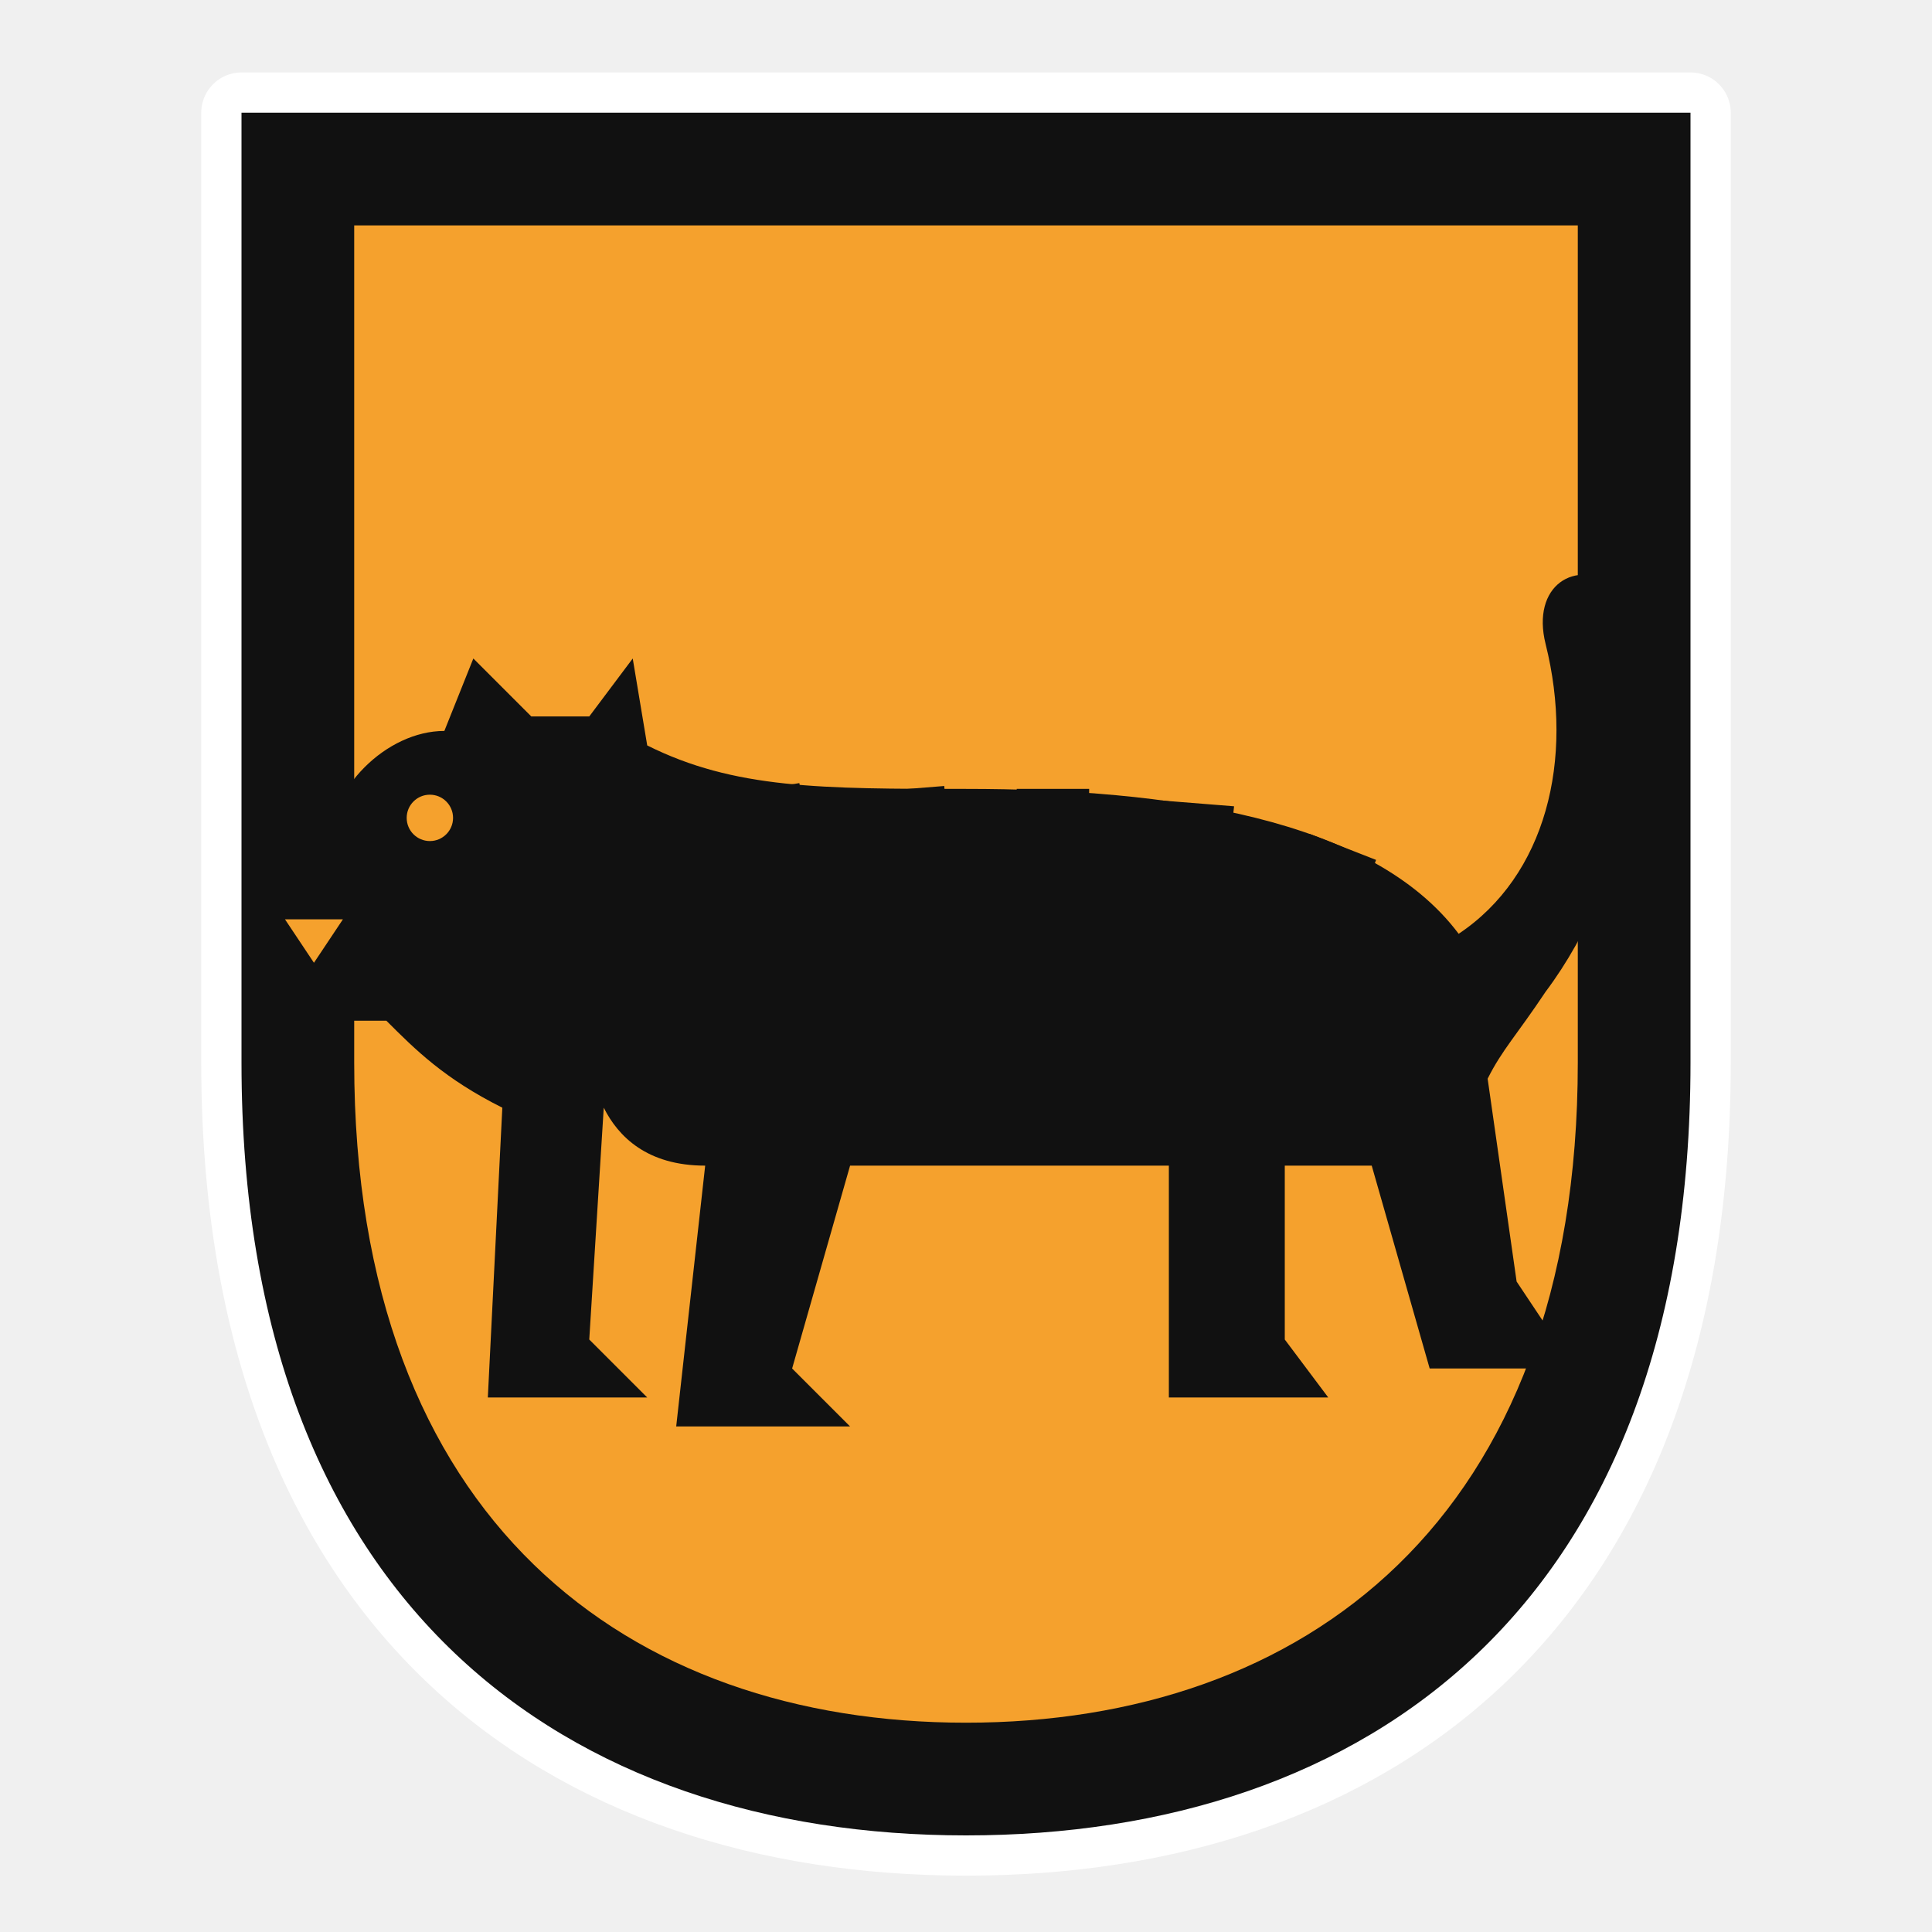
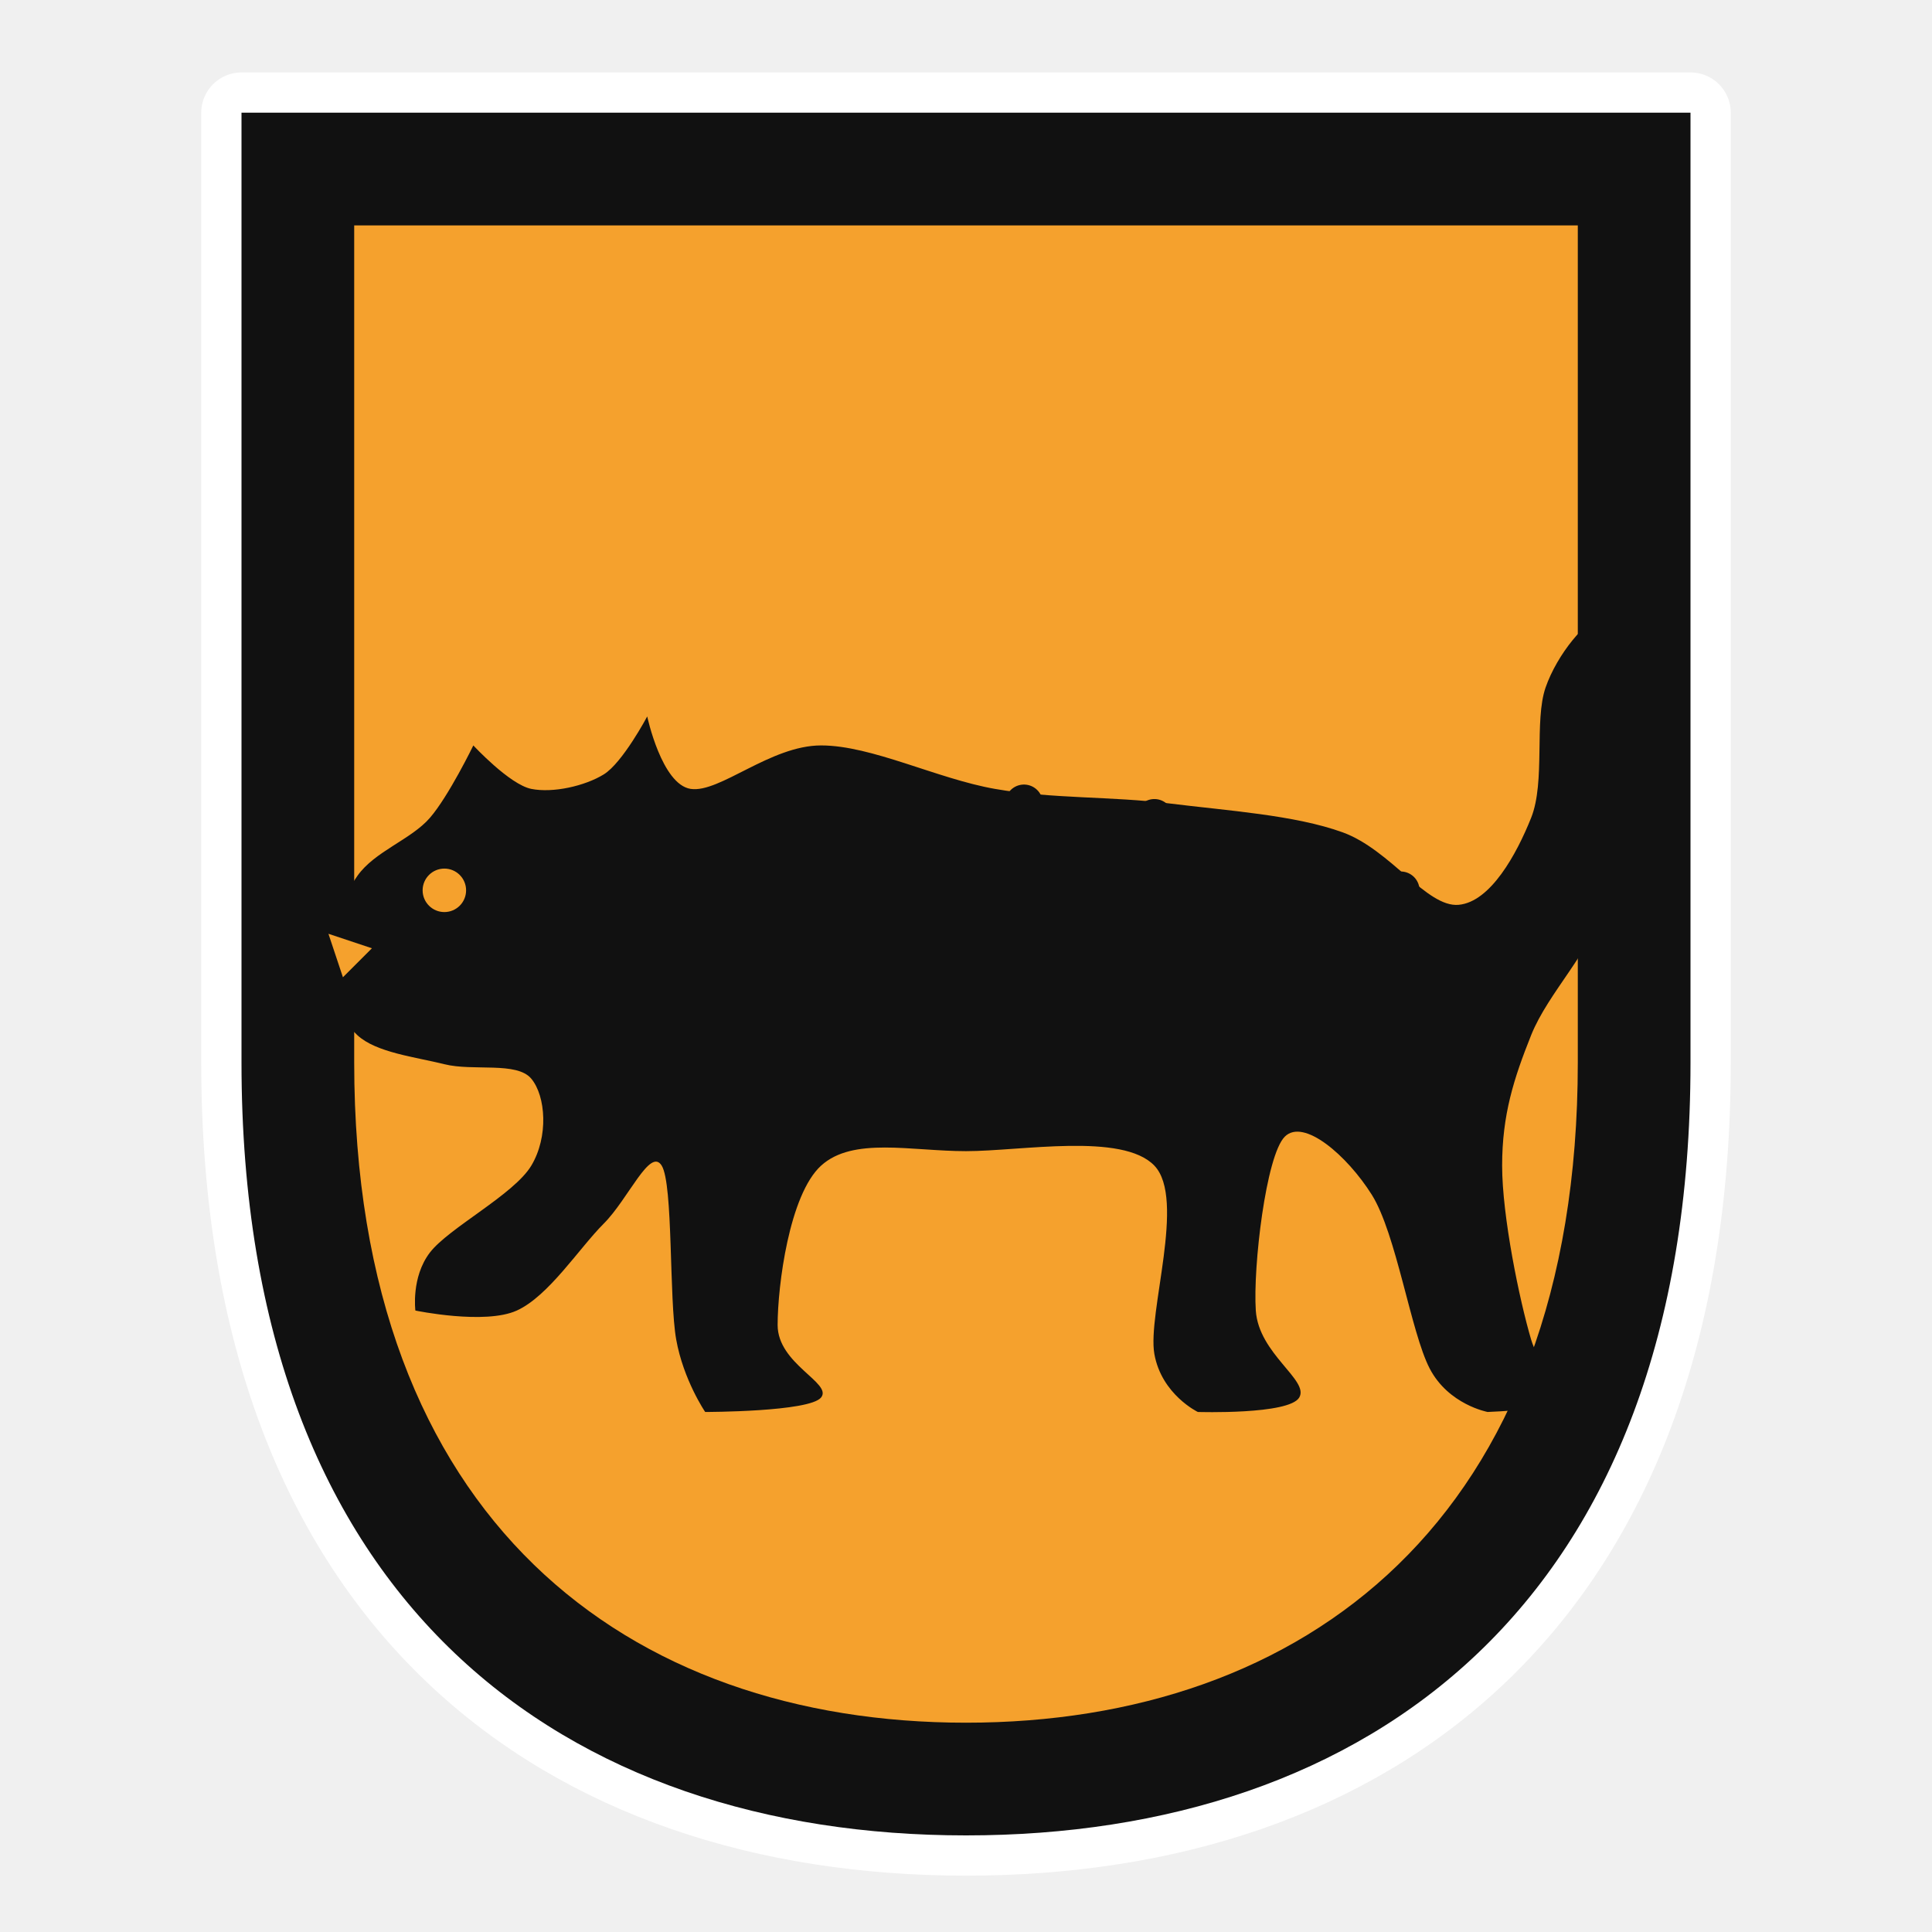
<svg xmlns="http://www.w3.org/2000/svg" viewBox="0 0 120 120" width="120" height="120">
  <defs>
    <clipPath id="c-hull-city-s">
      <path d="M22 14L98 14L98 66C98 94.5 80.9 107 60 107C39.1 107 22 94.5 22 66Z" />
    </clipPath>
  </defs>
  <path d="M15 7L105 7L105 66C105 99.8 84.8 114 60 114C35.3 114 15 99.8 15 66Z" fill="#fff" stroke="#fff" stroke-width="5" stroke-linejoin="round" />
  <path d="M15 7L105 7L105 66C105 99.8 84.8 114 60 114C35.3 114 15 99.8 15 66Z" fill="#111" />
  <path d="M22 14L98 14L98 66C98 94.5 80.9 107 60 107C39.1 107 22 94.5 22 66Z" fill="#f5a12d" />
  <g transform="translate(60 58) scale(0.9) translate(-50 -50)">
-     <path d="M84 50C90 46 92 38 90 30C89 26 92 24 95 26C98 34 96 46 90 54C88 57 87 58 86 60L88 74L92 80L82 80L78 66L72 66L72 78L75 82L64 82L64 66L42 66L38 80L42 84L30 84L32 66C28 66 26 64 25 62L24 78L28 82L17 82L18 62C14 60 12 58 10 56L4 56C2 54 2 50 4 48L6 44C6 40 10 36 14 36L16 31L20 35L24 35L27 31L28 37C34 40 40 40 50 40C64 40 78 42 84 50Z" fill="#111" />
-     <path d="M33.5 40.4Q34.8 47.5 36 53Q39.7 46.6 38.5 39.6ZM43.5 40.2Q44.2 48.4 44.7 54.9Q49.2 48 48.5 39.8ZM53.5 40Q53.5 48.3 53.9 54.9Q58.5 48.3 58.5 40ZM63.5 40.8Q62.8 48.5 63.3 54.7Q67.8 48.9 68.5 41.2ZM73.7 43.1Q71.2 49.9 71.6 56.2Q75.9 51.6 78.3 44.9ZM81.5 48.7Q77.9 52.9 76.6 57.7Q81 55.5 84.5 51.3ZM20.5 36.9Q20.1 41.3 21.3 45Q23.1 41.5 23.5 37.1ZM26.5 37.7Q25.7 42.6 26.4 46.9Q28.6 43.1 29.5 38.3Z" fill="#111" />
-     <circle cx="13" cy="42" r="1.6" fill="#f5a12d" />
-     <path d="M3 49L7 49L5 52Z" fill="#f5a12d" />
+     <path d="M6 52C6 50.2 6.8 47.7 8 46C9.2 44.3 11.7 43.5 13 42C14.3 40.5 16 37 16 37C16 37 18.5 39.7 20 40C21.5 40.3 23.7 39.8 25 39C26.3 38.2 28 35 28 35C28 35 29 39.7 31 40C33 40.3 36.5 37 40 37C43.5 37 48 39.3 52 40C56 40.7 60 40.5 64 41C68 41.5 72.7 41.8 76 43C79.3 44.2 81.8 48.2 84 48C86.2 47.8 88 44.5 89 42C90 39.5 89.2 35.3 90 33C90.8 30.7 92.8 28.3 94 28C95.2 27.7 97 29.3 97 31C97 32.7 94.5 35.2 94 38C93.5 40.8 94.8 44.8 94 48C93.2 51.2 90.2 54 89 57C87.8 60 87 62.5 87 66C87 69.5 88.2 75.3 89 78C89.8 80.7 92.5 81.2 92 82C91.5 82.8 86 83 86 83C86 83 83.3 82.5 82 80C80.7 77.5 79.7 70.7 78 68C76.3 65.3 73.3 62.7 72 64C70.7 65.3 69.8 73 70 76C70.2 79 73.7 80.8 73 82C72.3 83.2 66 83 66 83C66 83 63.5 81.8 63 79C62.5 76.2 65.2 68.3 63 66C60.8 63.7 53.8 65 50 65C46.2 65 42.2 64 40 66C37.8 68 37 74.3 37 77C37 79.7 40.8 81 40 82C39.2 83 32 83 32 83C32 83 30.5 80.8 30 78C29.5 75.2 29.8 67.3 29 66C28.2 64.7 26.7 68.3 25 70C23.3 71.7 21.2 75 19 76C16.8 77 12 76 12 76C12 76 11.7 73.7 13 72C14.3 70.3 18.8 68 20 66C21.2 64 21 61.2 20 60C19 58.8 16 59.5 14 59C12 58.5 9.3 58.2 8 57C6.7 55.8 6 53.8 6 52Z" fill="#111" />
+     <path d="M36 41Q38 47 37 53M45 40Q47 47 45 55M54 41Q56 48 54 56M63 42Q65 49 63 57M72 44Q73 50 71 56M80 47Q80 52 78 56M22 43Q23 46 22 49M27 42Q28 45 27 48" fill="none" stroke="#111" stroke-width="2.6" stroke-linecap="round" stroke-linejoin="round" />
+     <circle cx="14" cy="47" r="1.5" fill="#f5a12d" />
+     <path d="M6 50L9 51L7 53Z" fill="#f5a12d" />
  </g>
</svg>
